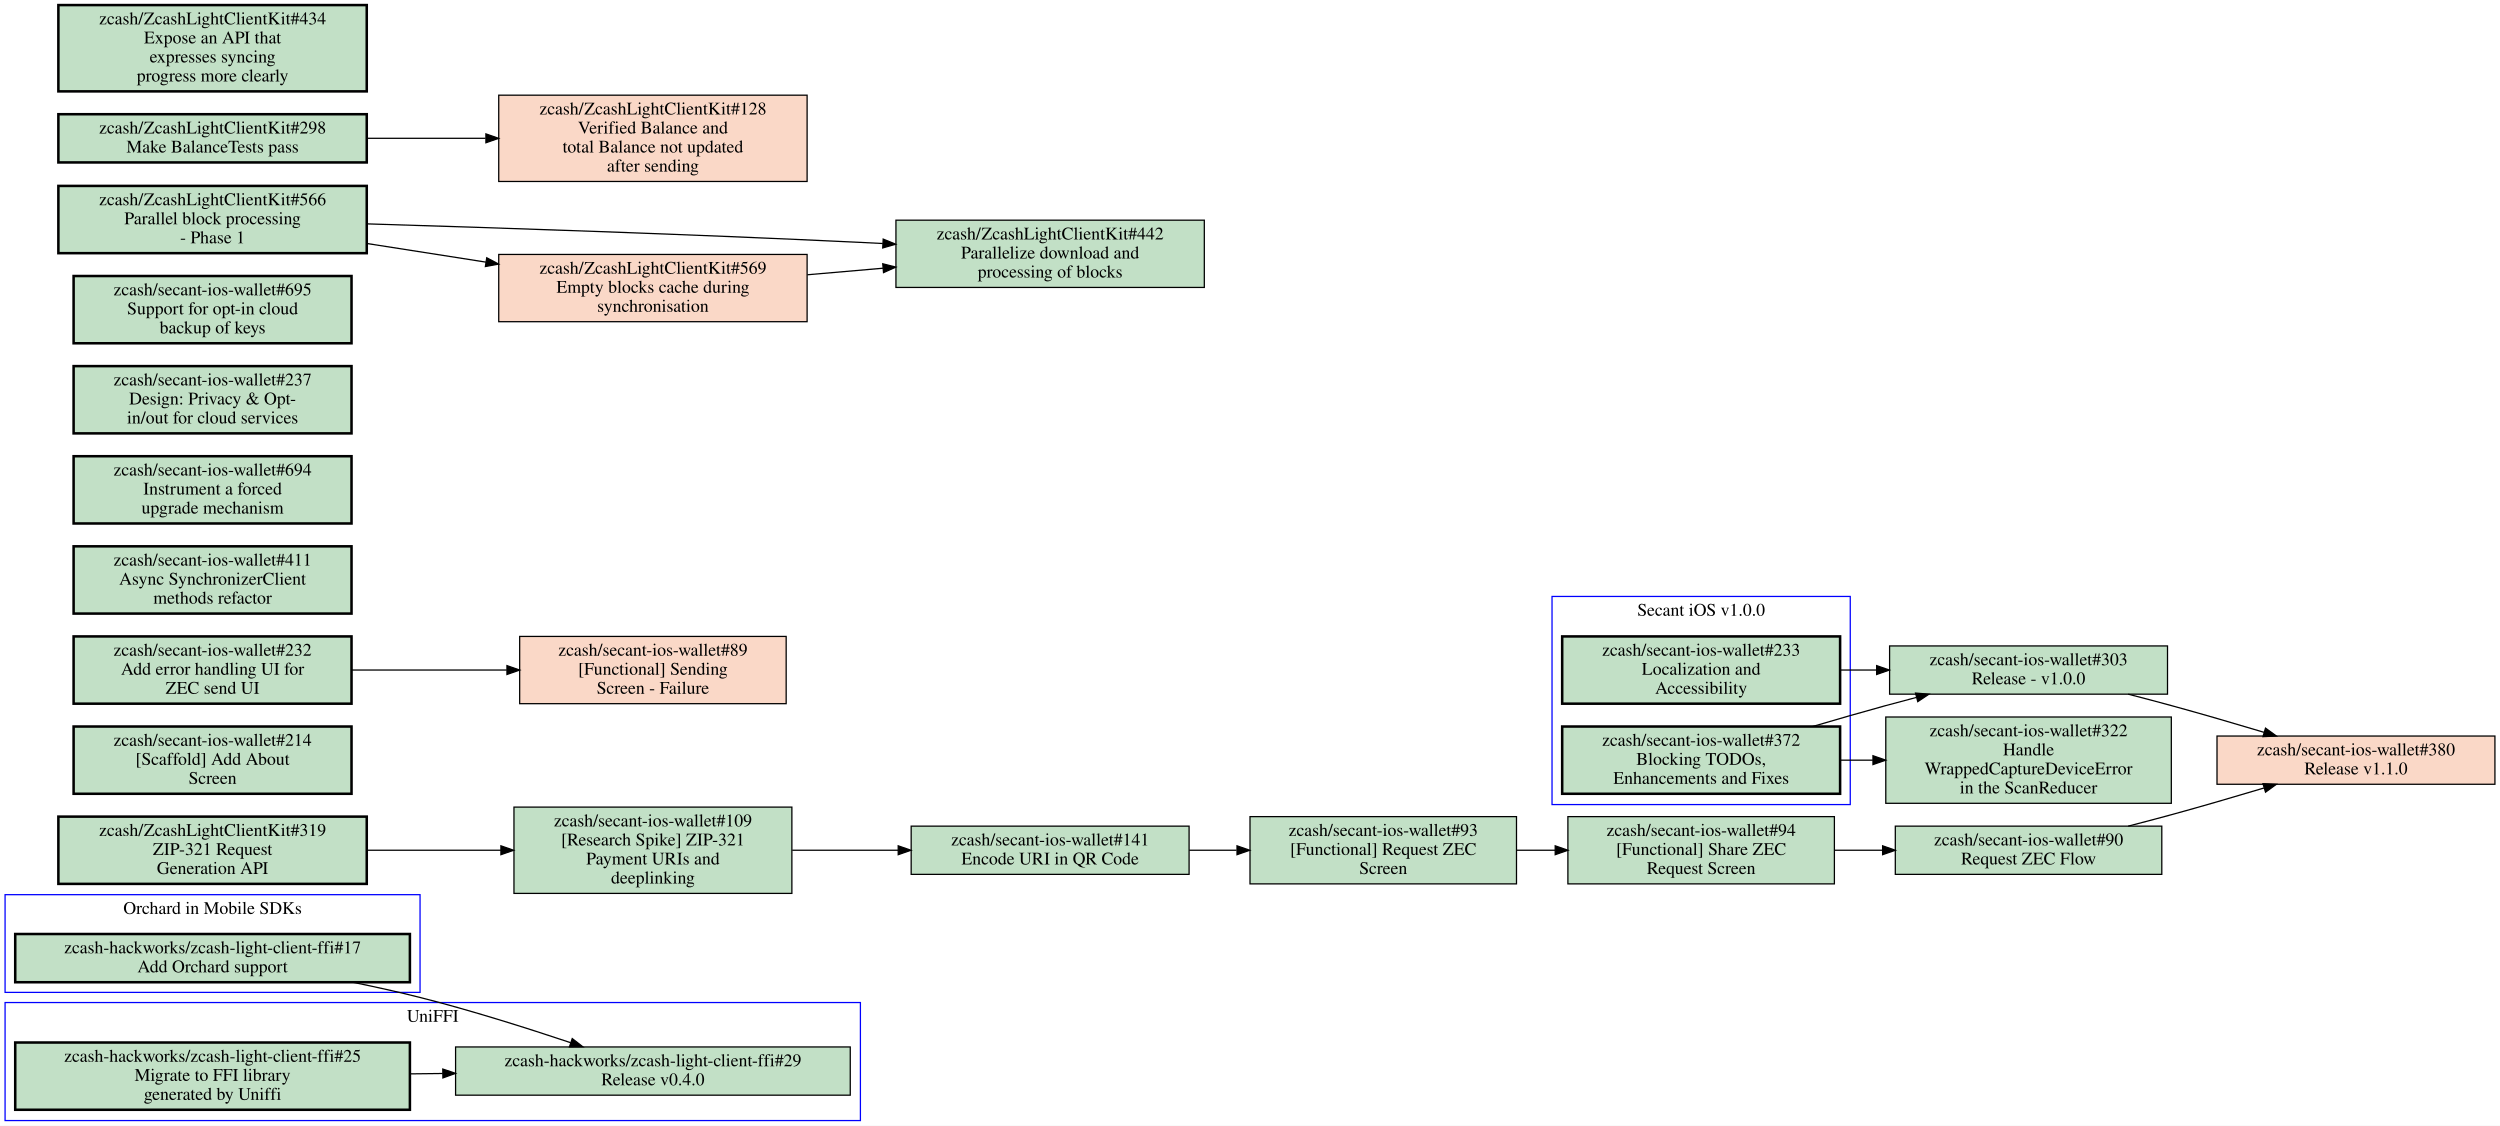
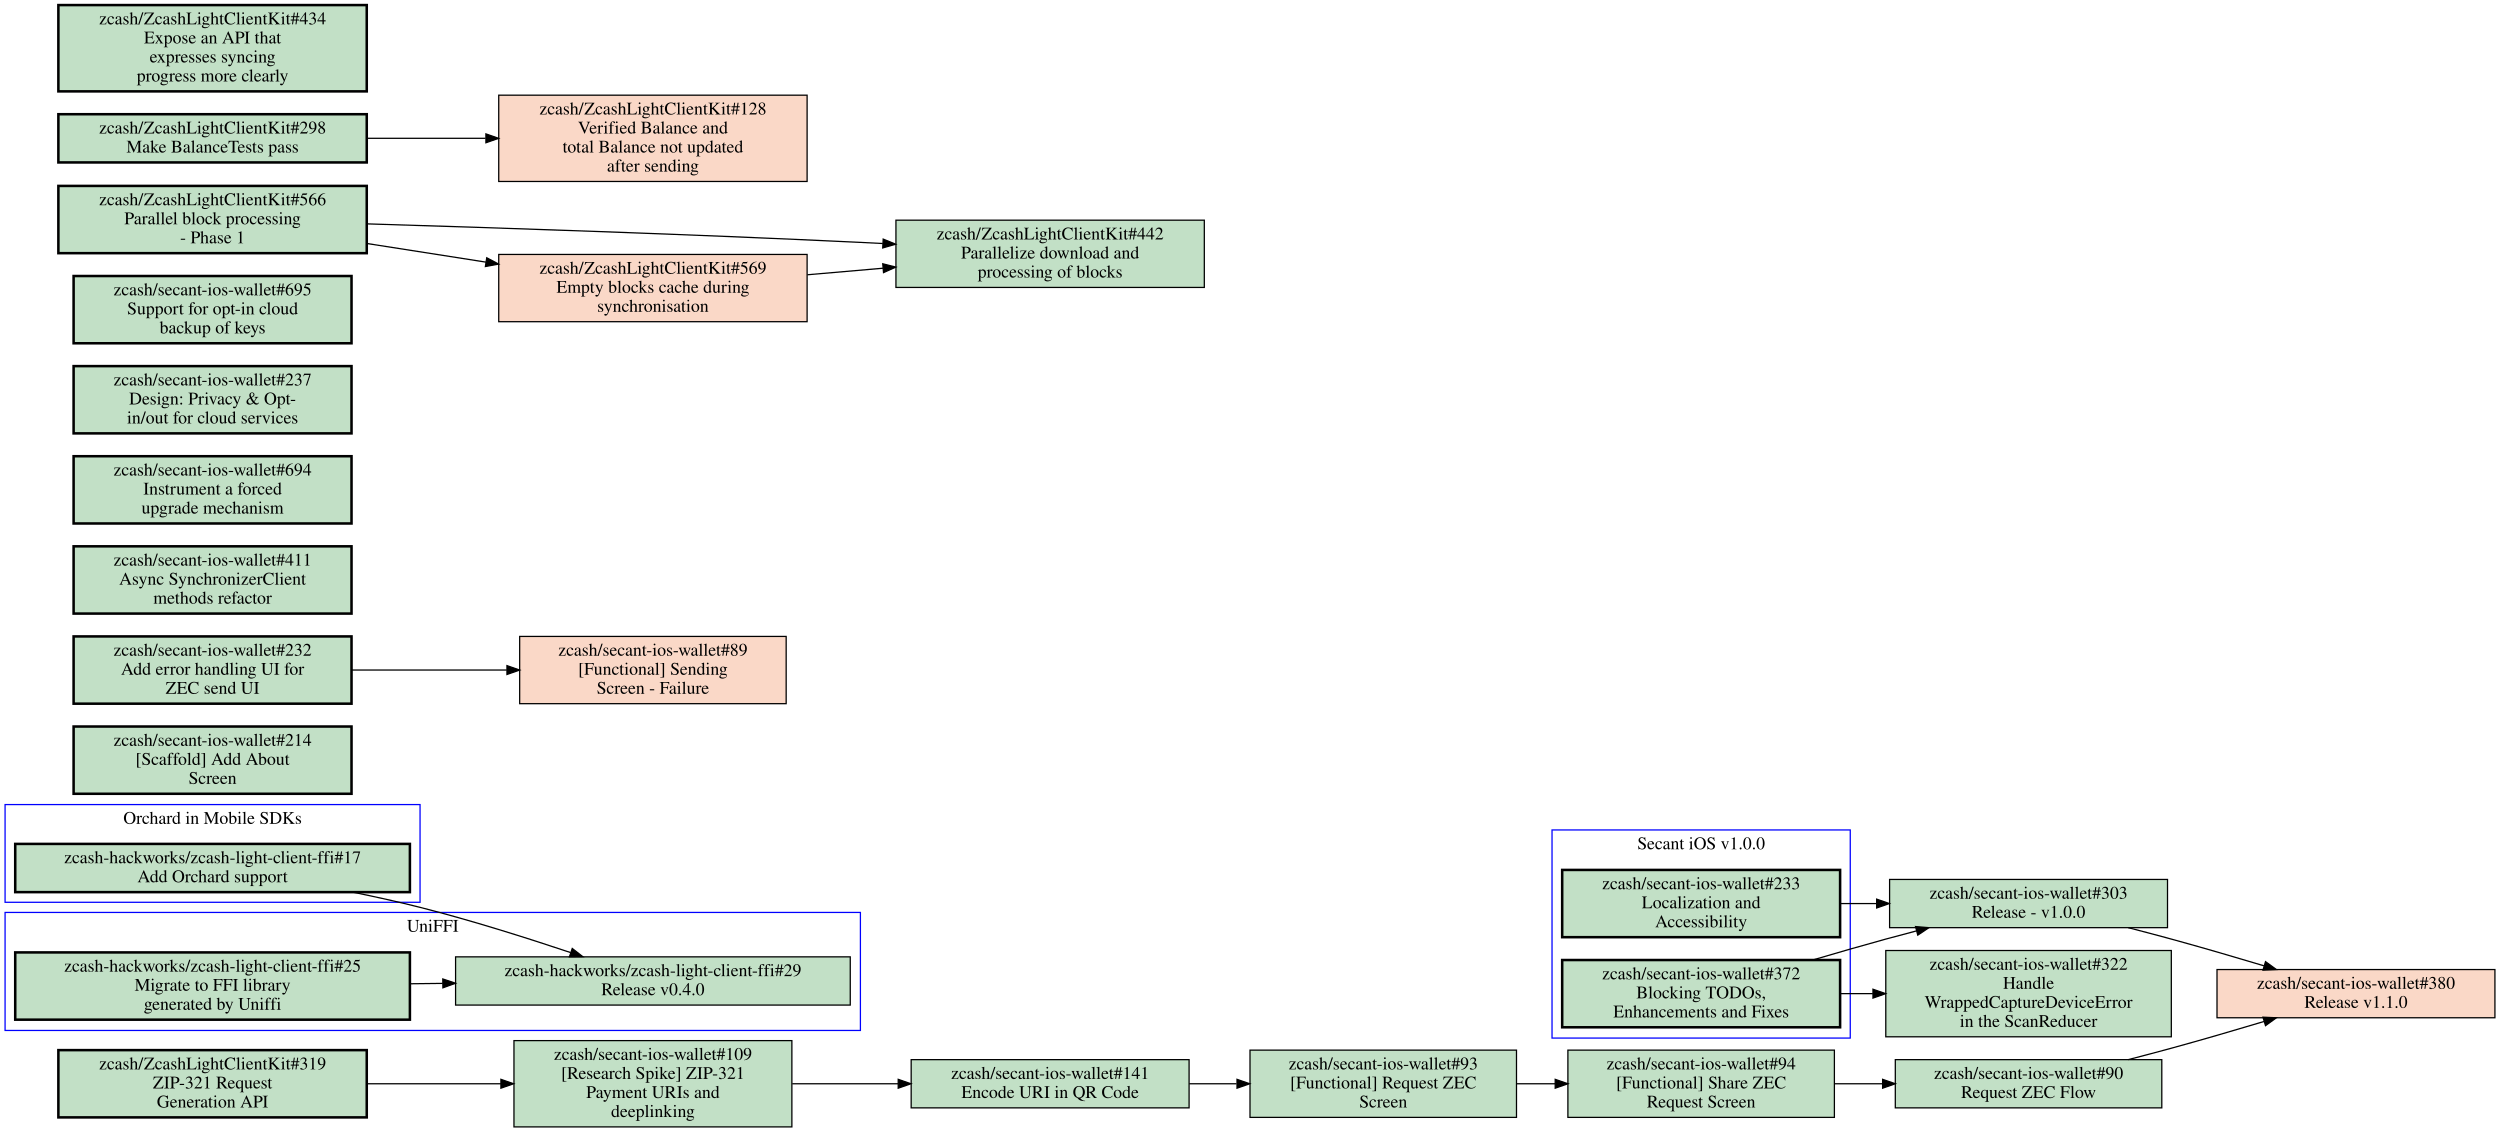
- <svg xmlns="http://www.w3.org/2000/svg" xmlns:xlink="http://www.w3.org/1999/xlink" width="1970pt" height="887pt" viewBox="0.00 0.00 1970.00 887.00">
-   <g id="graph0" class="graph" transform="scale(1 1) rotate(0) translate(4 883)">
-     <polygon fill="white" stroke="transparent" points="-4,4 -4,-883 1966,-883 1966,4 -4,4" />
+ <svg xmlns="http://www.w3.org/2000/svg" xmlns:xlink="http://www.w3.org/1999/xlink" width="1970pt" height="892pt" viewBox="0.00 0.00 1970.00 892.00">
+   <g id="graph0" class="graph" transform="scale(1 1) rotate(0) translate(4 888)">
+     <polygon fill="white" stroke="transparent" points="-4,4 -4,-888 1966,-888 1966,4 -4,4" />
    <g id="clust1" class="cluster">
-       <polygon fill="none" stroke="blue" points="0,-101 0,-178 327,-178 327,-101 0,-101" />
-       <text text-anchor="middle" x="163.5" y="-162.8" font-family="Times,serif" font-size="14.00">Orchard in Mobile SDKs</text>
+       <polygon fill="none" stroke="blue" points="0,-76 0,-169 674,-169 674,-76 0,-76" />
+       <text text-anchor="middle" x="337" y="-153.8" font-family="Times,serif" font-size="14.00">UniFFI</text>
    </g>
    <g id="clust2" class="cluster">
-       <polygon fill="none" stroke="blue" points="0,0 0,-93 674,-93 674,0 0,0" />
-       <text text-anchor="middle" x="337" y="-77.8" font-family="Times,serif" font-size="14.00">UniFFI</text>
+       <polygon fill="none" stroke="blue" points="0,-177 0,-254 327,-254 327,-177 0,-177" />
+       <text text-anchor="middle" x="163.5" y="-238.8" font-family="Times,serif" font-size="14.00">Orchard in Mobile SDKs</text>
    </g>
    <g id="clust3" class="cluster">
-       <polygon fill="none" stroke="blue" points="1219,-249 1219,-413 1454,-413 1454,-249 1219,-249" />
-       <text text-anchor="middle" x="1336.5" y="-397.8" font-family="Times,serif" font-size="14.00">Secant iOS v1.0.0</text>
+       <polygon fill="none" stroke="blue" points="1219,-70 1219,-234 1454,-234 1454,-70 1219,-70" />
+       <text text-anchor="middle" x="1336.5" y="-218.8" font-family="Times,serif" font-size="14.00">Secant iOS v1.0.0</text>
    </g>
    <g id="node1" class="node open">
      <g id="a_node1">
-         <a xlink:href="https://github.com/zcash-hackworks/zcash-light-client-ffi/issues/17" xlink:title="zcash-hackworks/zcash-light-client-ffi#17&#10;Add Orchard support" target="_blank">
-           <polygon fill="#c2e0c6" stroke="black" stroke-width="2" points="319,-147 8,-147 8,-109 319,-109 319,-147" />
-           <text text-anchor="middle" x="163.5" y="-131.8" font-family="Times,serif" font-size="14.00">zcash-hackworks/zcash-light-client-ffi#17</text>
-           <text text-anchor="middle" x="163.5" y="-116.8" font-family="Times,serif" font-size="14.00">Add Orchard support</text>
+         <a xlink:href="https://github.com/zcash-hackworks/zcash-light-client-ffi/issues/29" xlink:title="zcash-hackworks/zcash-light-client-ffi#29&#10;Release v0.4.0" target="_blank">
+           <polygon fill="#c2e0c6" stroke="black" points="666,-134 355,-134 355,-96 666,-96 666,-134" />
+           <text text-anchor="middle" x="510.5" y="-118.8" font-family="Times,serif" font-size="14.00">zcash-hackworks/zcash-light-client-ffi#29</text>
+           <text text-anchor="middle" x="510.5" y="-103.8" font-family="Times,serif" font-size="14.00">Release v0.4.0</text>
        </a>
      </g>
    </g>
    <g id="node2" class="node open">
      <g id="a_node2">
-         <a xlink:href="https://github.com/zcash-hackworks/zcash-light-client-ffi/issues/29" xlink:title="zcash-hackworks/zcash-light-client-ffi#29&#10;Release v0.4.0" target="_blank">
-           <polygon fill="#c2e0c6" stroke="black" points="666,-58 355,-58 355,-20 666,-20 666,-58" />
-           <text text-anchor="middle" x="510.5" y="-42.8" font-family="Times,serif" font-size="14.00">zcash-hackworks/zcash-light-client-ffi#29</text>
-           <text text-anchor="middle" x="510.5" y="-27.8" font-family="Times,serif" font-size="14.00">Release v0.4.0</text>
-         </a>
-       </g>
-     </g>
-     <g id="edge2" class="edge">
-       <path fill="none" stroke="black" d="M274.16,-108.93C291.9,-105.31 310.02,-101.3 327,-97 366.92,-86.89 410.93,-72.98 445.73,-61.33" />
-       <polygon fill="black" stroke="black" points="446.93,-64.61 455.29,-58.1 444.7,-57.98 446.93,-64.61" />
+         <a xlink:href="https://github.com/zcash-hackworks/zcash-light-client-ffi/issues/25" xlink:title="zcash-hackworks/zcash-light-client-ffi#25&#10;Migrate to FFI library&#10;generated by Uniffi" target="_blank">
+           <polygon fill="#c2e0c6" stroke="black" stroke-width="2" points="319,-137.5 8,-137.5 8,-84.5 319,-84.5 319,-137.5" />
+           <text text-anchor="middle" x="163.5" y="-122.3" font-family="Times,serif" font-size="14.00">zcash-hackworks/zcash-light-client-ffi#25</text>
+           <text text-anchor="middle" x="163.5" y="-107.3" font-family="Times,serif" font-size="14.00">Migrate to FFI library</text>
+           <text text-anchor="middle" x="163.5" y="-92.3" font-family="Times,serif" font-size="14.00">generated by Uniffi</text>
+         </a>
+       </g>
+     </g>
+     <g id="edge1" class="edge">
+       <path fill="none" stroke="black" d="M319.09,-112.79C327.66,-112.89 336.28,-112.99 344.89,-113.09" />
+       <polygon fill="black" stroke="black" points="344.93,-116.59 354.97,-113.21 345.01,-109.59 344.93,-116.59" />
    </g>
    <g id="node3" class="node open">
      <g id="a_node3">
-         <a xlink:href="https://github.com/zcash-hackworks/zcash-light-client-ffi/issues/25" xlink:title="zcash-hackworks/zcash-light-client-ffi#25&#10;Migrate to FFI library&#10;generated by Uniffi" target="_blank">
-           <polygon fill="#c2e0c6" stroke="black" stroke-width="2" points="319,-61.5 8,-61.5 8,-8.5 319,-8.5 319,-61.5" />
-           <text text-anchor="middle" x="163.5" y="-46.3" font-family="Times,serif" font-size="14.00">zcash-hackworks/zcash-light-client-ffi#25</text>
-           <text text-anchor="middle" x="163.5" y="-31.3" font-family="Times,serif" font-size="14.00">Migrate to FFI library</text>
-           <text text-anchor="middle" x="163.5" y="-16.3" font-family="Times,serif" font-size="14.00">generated by Uniffi</text>
-         </a>
-       </g>
-     </g>
-     <g id="edge1" class="edge">
-       <path fill="none" stroke="black" d="M319.09,-36.79C327.66,-36.89 336.28,-36.99 344.89,-37.09" />
-       <polygon fill="black" stroke="black" points="344.93,-40.59 354.97,-37.21 345.01,-33.59 344.93,-40.59" />
+         <a xlink:href="https://github.com/zcash-hackworks/zcash-light-client-ffi/issues/17" xlink:title="zcash-hackworks/zcash-light-client-ffi#17&#10;Add Orchard support" target="_blank">
+           <polygon fill="#c2e0c6" stroke="black" stroke-width="2" points="319,-223 8,-223 8,-185 319,-185 319,-223" />
+           <text text-anchor="middle" x="163.5" y="-207.8" font-family="Times,serif" font-size="14.00">zcash-hackworks/zcash-light-client-ffi#17</text>
+           <text text-anchor="middle" x="163.5" y="-192.8" font-family="Times,serif" font-size="14.00">Add Orchard support</text>
+         </a>
+       </g>
+     </g>
+     <g id="edge5" class="edge">
+       <path fill="none" stroke="black" d="M274.16,-184.93C291.9,-181.31 310.02,-177.3 327,-173 366.92,-162.89 410.93,-148.98 445.73,-137.33" />
+       <polygon fill="black" stroke="black" points="446.94,-140.62 455.29,-134.1 444.7,-133.99 446.94,-140.62" />
    </g>
    <g id="node4" class="node open">
      <g id="a_node4">
        <a xlink:href="https://github.com/zcash/secant-ios-wallet/issues/372" xlink:title="zcash/secant-ios-wallet#372&#10;Blocking TODOs,&#10;Enhancements and Fixes" target="_blank">
-           <polygon fill="#c2e0c6" stroke="black" stroke-width="2" points="1446,-310.5 1227,-310.5 1227,-257.5 1446,-257.5 1446,-310.5" />
-           <text text-anchor="middle" x="1336.5" y="-295.3" font-family="Times,serif" font-size="14.00">zcash/secant-ios-wallet#372</text>
-           <text text-anchor="middle" x="1336.5" y="-280.3" font-family="Times,serif" font-size="14.00">Blocking TODOs,</text>
-           <text text-anchor="middle" x="1336.5" y="-265.3" font-family="Times,serif" font-size="14.00">Enhancements and Fixes</text>
+           <polygon fill="#c2e0c6" stroke="black" stroke-width="2" points="1446,-131.5 1227,-131.5 1227,-78.5 1446,-78.5 1446,-131.5" />
+           <text text-anchor="middle" x="1336.5" y="-116.3" font-family="Times,serif" font-size="14.00">zcash/secant-ios-wallet#372</text>
+           <text text-anchor="middle" x="1336.5" y="-101.3" font-family="Times,serif" font-size="14.00">Blocking TODOs,</text>
+           <text text-anchor="middle" x="1336.5" y="-86.3" font-family="Times,serif" font-size="14.00">Enhancements and Fixes</text>
        </a>
      </g>
    </g>
    <g id="node6" class="node open">
      <g id="a_node6">
        <a xlink:href="https://github.com/zcash/secant-ios-wallet/issues/303" xlink:title="zcash/secant-ios-wallet#303&#10;Release - v1.0.0" target="_blank">
-           <polygon fill="#c2e0c6" stroke="black" points="1704,-374 1485,-374 1485,-336 1704,-336 1704,-374" />
-           <text text-anchor="middle" x="1594.5" y="-358.8" font-family="Times,serif" font-size="14.00">zcash/secant-ios-wallet#303</text>
-           <text text-anchor="middle" x="1594.5" y="-343.8" font-family="Times,serif" font-size="14.00">Release - v1.0.0</text>
-         </a>
-       </g>
-     </g>
-     <g id="edge3" class="edge">
-       <path fill="none" stroke="black" d="M1424.4,-310.53C1443.4,-316.12 1463.3,-321.88 1482,-327 1489.8,-329.14 1497.9,-331.3 1506.1,-333.43" />
-       <polygon fill="black" stroke="black" points="1505.44,-336.87 1516,-336 1507.2,-330.1 1505.44,-336.87" />
+           <polygon fill="#c2e0c6" stroke="black" points="1704,-195 1485,-195 1485,-157 1704,-157 1704,-195" />
+           <text text-anchor="middle" x="1594.5" y="-179.8" font-family="Times,serif" font-size="14.00">zcash/secant-ios-wallet#303</text>
+           <text text-anchor="middle" x="1594.5" y="-164.8" font-family="Times,serif" font-size="14.00">Release - v1.0.0</text>
+         </a>
+       </g>
+     </g>
+     <g id="edge2" class="edge">
+       <path fill="none" stroke="black" d="M1424.4,-131.53C1443.4,-137.12 1463.3,-142.88 1482,-148 1489.8,-150.14 1497.9,-152.3 1506.1,-154.43" />
+       <polygon fill="black" stroke="black" points="1505.44,-157.87 1516,-157 1507.2,-151.1 1505.44,-157.87" />
    </g>
    <g id="node7" class="node open">
      <g id="a_node7">
        <a xlink:href="https://github.com/zcash/secant-ios-wallet/issues/322" xlink:title="zcash/secant-ios-wallet#322&#10;Handle&#10;WrappedCaptureDeviceError&#10;in the ScanReducer" target="_blank">
-           <polygon fill="#c2e0c6" stroke="black" points="1707,-318 1482,-318 1482,-250 1707,-250 1707,-318" />
-           <text text-anchor="middle" x="1594.5" y="-302.8" font-family="Times,serif" font-size="14.00">zcash/secant-ios-wallet#322</text>
-           <text text-anchor="middle" x="1594.5" y="-287.8" font-family="Times,serif" font-size="14.00">Handle</text>
-           <text text-anchor="middle" x="1594.5" y="-272.8" font-family="Times,serif" font-size="14.00">WrappedCaptureDeviceError</text>
-           <text text-anchor="middle" x="1594.5" y="-257.8" font-family="Times,serif" font-size="14.00">in the ScanReducer</text>
-         </a>
-       </g>
-     </g>
-     <g id="edge4" class="edge">
-       <path fill="none" stroke="black" d="M1446.1,-284C1454.6,-284 1463.2,-284 1471.8,-284" />
-       <polygon fill="black" stroke="black" points="1471.9,-287.5 1481.9,-284 1471.9,-280.5 1471.9,-287.5" />
+           <polygon fill="#c2e0c6" stroke="black" points="1707,-139 1482,-139 1482,-71 1707,-71 1707,-139" />
+           <text text-anchor="middle" x="1594.5" y="-123.8" font-family="Times,serif" font-size="14.00">zcash/secant-ios-wallet#322</text>
+           <text text-anchor="middle" x="1594.5" y="-108.8" font-family="Times,serif" font-size="14.00">Handle</text>
+           <text text-anchor="middle" x="1594.5" y="-93.8" font-family="Times,serif" font-size="14.00">WrappedCaptureDeviceError</text>
+           <text text-anchor="middle" x="1594.5" y="-78.8" font-family="Times,serif" font-size="14.00">in the ScanReducer</text>
+         </a>
+       </g>
+     </g>
+     <g id="edge3" class="edge">
+       <path fill="none" stroke="black" d="M1446.1,-105C1454.6,-105 1463.2,-105 1471.8,-105" />
+       <polygon fill="black" stroke="black" points="1471.9,-108.5 1481.9,-105 1471.9,-101.5 1471.9,-108.5" />
    </g>
    <g id="node5" class="node open">
      <g id="a_node5">
        <a xlink:href="https://github.com/zcash/secant-ios-wallet/issues/233" xlink:title="zcash/secant-ios-wallet#233&#10;Localization and&#10;Accessibility" target="_blank">
-           <polygon fill="#c2e0c6" stroke="black" stroke-width="2" points="1446,-381.5 1227,-381.5 1227,-328.5 1446,-328.5 1446,-381.5" />
-           <text text-anchor="middle" x="1336.5" y="-366.3" font-family="Times,serif" font-size="14.00">zcash/secant-ios-wallet#233</text>
-           <text text-anchor="middle" x="1336.5" y="-351.3" font-family="Times,serif" font-size="14.00">Localization and</text>
-           <text text-anchor="middle" x="1336.5" y="-336.3" font-family="Times,serif" font-size="14.00">Accessibility</text>
-         </a>
-       </g>
-     </g>
-     <g id="edge5" class="edge">
-       <path fill="none" stroke="black" d="M1446.1,-355C1455.5,-355 1465,-355 1474.5,-355" />
-       <polygon fill="black" stroke="black" points="1474.8,-358.5 1484.8,-355 1474.8,-351.5 1474.8,-358.5" />
+           <polygon fill="#c2e0c6" stroke="black" stroke-width="2" points="1446,-202.5 1227,-202.5 1227,-149.5 1446,-149.5 1446,-202.5" />
+           <text text-anchor="middle" x="1336.5" y="-187.3" font-family="Times,serif" font-size="14.00">zcash/secant-ios-wallet#233</text>
+           <text text-anchor="middle" x="1336.5" y="-172.3" font-family="Times,serif" font-size="14.00">Localization and</text>
+           <text text-anchor="middle" x="1336.5" y="-157.3" font-family="Times,serif" font-size="14.00">Accessibility</text>
+         </a>
+       </g>
+     </g>
+     <g id="edge4" class="edge">
+       <path fill="none" stroke="black" d="M1446.1,-176C1455.5,-176 1465,-176 1474.5,-176" />
+       <polygon fill="black" stroke="black" points="1474.8,-179.5 1484.8,-176 1474.8,-172.5 1474.8,-179.5" />
    </g>
    <g id="node8" class="node closed">
      <g id="a_node8">
        <a xlink:href="https://github.com/zcash/secant-ios-wallet/issues/380" xlink:title="zcash/secant-ios-wallet#380&#10;Release v1.1.0" target="_blank">
-           <polygon fill="#fad8c7" stroke="black" points="1962,-303 1743,-303 1743,-265 1962,-265 1962,-303" />
-           <text text-anchor="middle" x="1852.5" y="-287.8" font-family="Times,serif" font-size="14.00">zcash/secant-ios-wallet#380</text>
-           <text text-anchor="middle" x="1852.5" y="-272.8" font-family="Times,serif" font-size="14.00">Release v1.1.0</text>
+           <polygon fill="#fad8c7" stroke="black" points="1962,-124 1743,-124 1743,-86 1962,-86 1962,-124" />
+           <text text-anchor="middle" x="1852.5" y="-108.8" font-family="Times,serif" font-size="14.00">zcash/secant-ios-wallet#380</text>
+           <text text-anchor="middle" x="1852.5" y="-93.8" font-family="Times,serif" font-size="14.00">Release v1.1.0</text>
        </a>
      </g>
    </g>
    <g id="edge6" class="edge">
-       <path fill="none" stroke="black" d="M1673,-336C1684.4,-333.07 1696,-330.01 1707,-327 1730.9,-320.46 1756.8,-312.89 1780,-305.94" />
-       <polygon fill="black" stroke="black" points="1781.23,-309.23 1789.8,-303 1779.22,-302.52 1781.23,-309.23" />
+       <path fill="none" stroke="black" d="M1673,-157C1684.4,-154.07 1696,-151.01 1707,-148 1730.9,-141.46 1756.8,-133.89 1780,-126.94" />
+       <polygon fill="black" stroke="black" points="1781.23,-130.23 1789.8,-124 1779.22,-123.52 1781.23,-130.23" />
    </g>
    <g id="node9" class="node open">
      <g id="a_node9">
        <a xlink:href="https://github.com/zcash/secant-ios-wallet/issues/214" xlink:title="zcash/secant-ios-wallet#214&#10;[Scaffold] Add About&#10;Screen" target="_blank">
-           <polygon fill="#c2e0c6" stroke="black" stroke-width="2" points="273,-310.5 54,-310.5 54,-257.5 273,-257.5 273,-310.5" />
-           <text text-anchor="middle" x="163.5" y="-295.3" font-family="Times,serif" font-size="14.00">zcash/secant-ios-wallet#214</text>
-           <text text-anchor="middle" x="163.5" y="-280.3" font-family="Times,serif" font-size="14.00">[Scaffold] Add About</text>
-           <text text-anchor="middle" x="163.5" y="-265.3" font-family="Times,serif" font-size="14.00">Screen</text>
+           <polygon fill="#c2e0c6" stroke="black" stroke-width="2" points="273,-315.5 54,-315.5 54,-262.5 273,-262.5 273,-315.5" />
+           <text text-anchor="middle" x="163.5" y="-300.3" font-family="Times,serif" font-size="14.00">zcash/secant-ios-wallet#214</text>
+           <text text-anchor="middle" x="163.5" y="-285.3" font-family="Times,serif" font-size="14.00">[Scaffold] Add About</text>
+           <text text-anchor="middle" x="163.5" y="-270.3" font-family="Times,serif" font-size="14.00">Screen</text>
        </a>
      </g>
    </g>
    <g id="node10" class="node open">
      <g id="a_node10">
        <a xlink:href="https://github.com/zcash/secant-ios-wallet/issues/93" xlink:title="zcash/secant-ios-wallet#93&#10;[Functional] Request ZEC&#10;Screen" target="_blank">
-           <polygon fill="#c2e0c6" stroke="black" points="1191,-239.5 981,-239.5 981,-186.5 1191,-186.5 1191,-239.5" />
-           <text text-anchor="middle" x="1086" y="-224.3" font-family="Times,serif" font-size="14.00">zcash/secant-ios-wallet#93</text>
-           <text text-anchor="middle" x="1086" y="-209.3" font-family="Times,serif" font-size="14.00">[Functional] Request ZEC</text>
-           <text text-anchor="middle" x="1086" y="-194.3" font-family="Times,serif" font-size="14.00">Screen</text>
+           <polygon fill="#c2e0c6" stroke="black" points="1191,-60.5 981,-60.5 981,-7.5 1191,-7.5 1191,-60.5" />
+           <text text-anchor="middle" x="1086" y="-45.3" font-family="Times,serif" font-size="14.00">zcash/secant-ios-wallet#93</text>
+           <text text-anchor="middle" x="1086" y="-30.3" font-family="Times,serif" font-size="14.00">[Functional] Request ZEC</text>
+           <text text-anchor="middle" x="1086" y="-15.3" font-family="Times,serif" font-size="14.00">Screen</text>
        </a>
      </g>
    </g>
    <g id="node11" class="node open">
      <g id="a_node11">
        <a xlink:href="https://github.com/zcash/secant-ios-wallet/issues/94" xlink:title="zcash/secant-ios-wallet#94&#10;[Functional] Share ZEC&#10;Request Screen" target="_blank">
-           <polygon fill="#c2e0c6" stroke="black" points="1441.5,-239.5 1231.5,-239.5 1231.5,-186.5 1441.5,-186.5 1441.5,-239.5" />
-           <text text-anchor="middle" x="1336.5" y="-224.3" font-family="Times,serif" font-size="14.00">zcash/secant-ios-wallet#94</text>
-           <text text-anchor="middle" x="1336.5" y="-209.3" font-family="Times,serif" font-size="14.00">[Functional] Share ZEC</text>
-           <text text-anchor="middle" x="1336.5" y="-194.3" font-family="Times,serif" font-size="14.00">Request Screen</text>
+           <polygon fill="#c2e0c6" stroke="black" points="1441.5,-60.5 1231.5,-60.5 1231.5,-7.5 1441.5,-7.5 1441.5,-60.5" />
+           <text text-anchor="middle" x="1336.5" y="-45.3" font-family="Times,serif" font-size="14.00">zcash/secant-ios-wallet#94</text>
+           <text text-anchor="middle" x="1336.5" y="-30.3" font-family="Times,serif" font-size="14.00">[Functional] Share ZEC</text>
+           <text text-anchor="middle" x="1336.5" y="-15.3" font-family="Times,serif" font-size="14.00">Request Screen</text>
        </a>
      </g>
    </g>
    <g id="edge7" class="edge">
-       <path fill="none" stroke="black" d="M1191.3,-213C1201.3,-213 1211.4,-213 1221.5,-213" />
-       <polygon fill="black" stroke="black" points="1221.5,-216.5 1231.5,-213 1221.5,-209.5 1221.5,-216.5" />
+       <path fill="none" stroke="black" d="M1191.3,-34C1201.3,-34 1211.4,-34 1221.5,-34" />
+       <polygon fill="black" stroke="black" points="1221.5,-37.5 1231.5,-34 1221.5,-30.5 1221.5,-37.5" />
    </g>
    <g id="node12" class="node open">
      <g id="a_node12">
        <a xlink:href="https://github.com/zcash/secant-ios-wallet/issues/90" xlink:title="zcash/secant-ios-wallet#90&#10;Request ZEC Flow" target="_blank">
-           <polygon fill="#c2e0c6" stroke="black" points="1699.5,-232 1489.5,-232 1489.5,-194 1699.5,-194 1699.5,-232" />
-           <text text-anchor="middle" x="1594.5" y="-216.8" font-family="Times,serif" font-size="14.00">zcash/secant-ios-wallet#90</text>
-           <text text-anchor="middle" x="1594.5" y="-201.8" font-family="Times,serif" font-size="14.00">Request ZEC Flow</text>
+           <polygon fill="#c2e0c6" stroke="black" points="1699.5,-53 1489.5,-53 1489.5,-15 1699.5,-15 1699.5,-53" />
+           <text text-anchor="middle" x="1594.5" y="-37.8" font-family="Times,serif" font-size="14.00">zcash/secant-ios-wallet#90</text>
+           <text text-anchor="middle" x="1594.5" y="-22.8" font-family="Times,serif" font-size="14.00">Request ZEC Flow</text>
        </a>
      </g>
    </g>
    <g id="edge8" class="edge">
-       <path fill="none" stroke="black" d="M1441.6,-213C1454.1,-213 1466.8,-213 1479.4,-213" />
-       <polygon fill="black" stroke="black" points="1479.5,-216.5 1489.5,-213 1479.5,-209.5 1479.5,-216.5" />
+       <path fill="none" stroke="black" d="M1441.6,-34C1454.1,-34 1466.8,-34 1479.4,-34" />
+       <polygon fill="black" stroke="black" points="1479.5,-37.5 1489.5,-34 1479.5,-30.5 1479.5,-37.5" />
    </g>
    <g id="edge9" class="edge">
-       <path fill="none" stroke="black" d="M1673,-232C1684.4,-234.93 1696,-237.99 1707,-241 1730.9,-247.54 1756.8,-255.11 1780,-262.06" />
-       <polygon fill="black" stroke="black" points="1779.22,-265.48 1789.8,-265 1781.23,-258.77 1779.22,-265.48" />
+       <path fill="none" stroke="black" d="M1673,-53C1684.4,-55.94 1696,-58.99 1707,-62 1730.9,-68.54 1756.8,-76.11 1780,-83.06" />
+       <polygon fill="black" stroke="black" points="1779.22,-86.48 1789.8,-86 1781.22,-79.78 1779.22,-86.48" />
    </g>
    <g id="node13" class="node closed">
      <g id="a_node13">
        <a xlink:href="https://github.com/zcash/secant-ios-wallet/issues/89" xlink:title="zcash/secant-ios-wallet#89&#10;[Functional] Sending&#10;Screen - Failure" target="_blank">
-           <polygon fill="#fad8c7" stroke="black" points="615.5,-381.5 405.5,-381.5 405.5,-328.5 615.5,-328.5 615.5,-381.5" />
-           <text text-anchor="middle" x="510.5" y="-366.3" font-family="Times,serif" font-size="14.00">zcash/secant-ios-wallet#89</text>
-           <text text-anchor="middle" x="510.5" y="-351.3" font-family="Times,serif" font-size="14.00">[Functional] Sending</text>
-           <text text-anchor="middle" x="510.5" y="-336.3" font-family="Times,serif" font-size="14.00">Screen - Failure</text>
+           <polygon fill="#fad8c7" stroke="black" points="615.5,-386.5 405.5,-386.5 405.5,-333.5 615.5,-333.5 615.5,-386.5" />
+           <text text-anchor="middle" x="510.5" y="-371.3" font-family="Times,serif" font-size="14.00">zcash/secant-ios-wallet#89</text>
+           <text text-anchor="middle" x="510.5" y="-356.3" font-family="Times,serif" font-size="14.00">[Functional] Sending</text>
+           <text text-anchor="middle" x="510.5" y="-341.3" font-family="Times,serif" font-size="14.00">Screen - Failure</text>
        </a>
      </g>
    </g>
    <g id="node14" class="node open">
      <g id="a_node14">
        <a xlink:href="https://github.com/zcash/secant-ios-wallet/issues/411" xlink:title="zcash/secant-ios-wallet#411&#10;Async SynchronizerClient&#10;methods refactor" target="_blank">
-           <polygon fill="#c2e0c6" stroke="black" stroke-width="2" points="273,-452.5 54,-452.5 54,-399.5 273,-399.5 273,-452.5" />
-           <text text-anchor="middle" x="163.5" y="-437.3" font-family="Times,serif" font-size="14.00">zcash/secant-ios-wallet#411</text>
-           <text text-anchor="middle" x="163.5" y="-422.3" font-family="Times,serif" font-size="14.00">Async SynchronizerClient</text>
-           <text text-anchor="middle" x="163.5" y="-407.3" font-family="Times,serif" font-size="14.00">methods refactor</text>
+           <polygon fill="#c2e0c6" stroke="black" stroke-width="2" points="273,-457.5 54,-457.5 54,-404.5 273,-404.5 273,-457.5" />
+           <text text-anchor="middle" x="163.5" y="-442.3" font-family="Times,serif" font-size="14.00">zcash/secant-ios-wallet#411</text>
+           <text text-anchor="middle" x="163.5" y="-427.3" font-family="Times,serif" font-size="14.00">Async SynchronizerClient</text>
+           <text text-anchor="middle" x="163.5" y="-412.3" font-family="Times,serif" font-size="14.00">methods refactor</text>
        </a>
      </g>
    </g>
    <g id="node15" class="node open">
      <g id="a_node15">
        <a xlink:href="https://github.com/zcash/secant-ios-wallet/issues/109" xlink:title="zcash/secant-ios-wallet#109&#10;[Research Spike] ZIP-321&#10;Payment URIs and&#10;deeplinking" target="_blank">
-           <polygon fill="#c2e0c6" stroke="black" points="620,-247 401,-247 401,-179 620,-179 620,-247" />
-           <text text-anchor="middle" x="510.5" y="-231.8" font-family="Times,serif" font-size="14.00">zcash/secant-ios-wallet#109</text>
-           <text text-anchor="middle" x="510.5" y="-216.8" font-family="Times,serif" font-size="14.00">[Research Spike] ZIP-321</text>
-           <text text-anchor="middle" x="510.5" y="-201.8" font-family="Times,serif" font-size="14.00">Payment URIs and</text>
-           <text text-anchor="middle" x="510.5" y="-186.8" font-family="Times,serif" font-size="14.00">deeplinking</text>
+           <polygon fill="#c2e0c6" stroke="black" points="620,-68 401,-68 401,0 620,0 620,-68" />
+           <text text-anchor="middle" x="510.5" y="-52.8" font-family="Times,serif" font-size="14.00">zcash/secant-ios-wallet#109</text>
+           <text text-anchor="middle" x="510.5" y="-37.8" font-family="Times,serif" font-size="14.00">[Research Spike] ZIP-321</text>
+           <text text-anchor="middle" x="510.5" y="-22.8" font-family="Times,serif" font-size="14.00">Payment URIs and</text>
+           <text text-anchor="middle" x="510.5" y="-7.8" font-family="Times,serif" font-size="14.00">deeplinking</text>
        </a>
      </g>
    </g>
    <g id="node16" class="node open">
      <g id="a_node16">
        <a xlink:href="https://github.com/zcash/secant-ios-wallet/issues/141" xlink:title="zcash/secant-ios-wallet#141&#10;Encode URI in QR Code" target="_blank">
-           <polygon fill="#c2e0c6" stroke="black" points="933,-232 714,-232 714,-194 933,-194 933,-232" />
-           <text text-anchor="middle" x="823.5" y="-216.8" font-family="Times,serif" font-size="14.00">zcash/secant-ios-wallet#141</text>
-           <text text-anchor="middle" x="823.5" y="-201.8" font-family="Times,serif" font-size="14.00">Encode URI in QR Code</text>
+           <polygon fill="#c2e0c6" stroke="black" points="933,-53 714,-53 714,-15 933,-15 933,-53" />
+           <text text-anchor="middle" x="823.5" y="-37.8" font-family="Times,serif" font-size="14.00">zcash/secant-ios-wallet#141</text>
+           <text text-anchor="middle" x="823.5" y="-22.8" font-family="Times,serif" font-size="14.00">Encode URI in QR Code</text>
        </a>
      </g>
    </g>
    <g id="edge10" class="edge">
-       <path fill="none" stroke="black" d="M620.27,-213C647.26,-213 676.32,-213 703.76,-213" />
-       <polygon fill="black" stroke="black" points="703.79,-216.5 713.79,-213 703.79,-209.5 703.79,-216.5" />
+       <path fill="none" stroke="black" d="M620.27,-34C647.26,-34 676.32,-34 703.76,-34" />
+       <polygon fill="black" stroke="black" points="703.79,-37.5 713.79,-34 703.79,-30.5 703.79,-37.5" />
    </g>
    <g id="edge11" class="edge">
-       <path fill="none" stroke="black" d="M933.09,-213C945.41,-213 958,-213 970.4,-213" />
-       <polygon fill="black" stroke="black" points="970.76,-216.5 980.76,-213 970.76,-209.5 970.76,-216.5" />
+       <path fill="none" stroke="black" d="M933.09,-34C945.41,-34 958,-34 970.4,-34" />
+       <polygon fill="black" stroke="black" points="970.76,-37.5 980.76,-34 970.76,-30.5 970.76,-37.5" />
    </g>
    <g id="node17" class="node open">
      <g id="a_node17">
        <a xlink:href="https://github.com/zcash/secant-ios-wallet/issues/232" xlink:title="zcash/secant-ios-wallet#232&#10;Add error handling UI for&#10;ZEC send UI" target="_blank">
-           <polygon fill="#c2e0c6" stroke="black" stroke-width="2" points="273,-381.5 54,-381.5 54,-328.5 273,-328.5 273,-381.5" />
-           <text text-anchor="middle" x="163.5" y="-366.3" font-family="Times,serif" font-size="14.00">zcash/secant-ios-wallet#232</text>
-           <text text-anchor="middle" x="163.5" y="-351.3" font-family="Times,serif" font-size="14.00">Add error handling UI for</text>
-           <text text-anchor="middle" x="163.5" y="-336.3" font-family="Times,serif" font-size="14.00">ZEC send UI</text>
+           <polygon fill="#c2e0c6" stroke="black" stroke-width="2" points="273,-386.5 54,-386.5 54,-333.5 273,-333.5 273,-386.5" />
+           <text text-anchor="middle" x="163.5" y="-371.3" font-family="Times,serif" font-size="14.00">zcash/secant-ios-wallet#232</text>
+           <text text-anchor="middle" x="163.5" y="-356.3" font-family="Times,serif" font-size="14.00">Add error handling UI for</text>
+           <text text-anchor="middle" x="163.5" y="-341.3" font-family="Times,serif" font-size="14.00">ZEC send UI</text>
        </a>
      </g>
    </g>
    <g id="edge12" class="edge">
-       <path fill="none" stroke="black" d="M273.19,-355C312.07,-355 355.99,-355 395.32,-355" />
-       <polygon fill="black" stroke="black" points="395.48,-358.5 405.48,-355 395.48,-351.5 395.48,-358.5" />
+       <path fill="none" stroke="black" d="M273.19,-360C312.07,-360 355.99,-360 395.32,-360" />
+       <polygon fill="black" stroke="black" points="395.48,-363.5 405.48,-360 395.48,-356.5 395.48,-363.5" />
    </g>
    <g id="node18" class="node open">
      <g id="a_node18">
        <a xlink:href="https://github.com/zcash/ZcashLightClientKit/issues/319" xlink:title="zcash/ZcashLightClientKit#319&#10;ZIP-321 Request&#10;Generation API" target="_blank">
-           <polygon fill="#c2e0c6" stroke="black" stroke-width="2" points="285,-239.5 42,-239.5 42,-186.5 285,-186.5 285,-239.5" />
-           <text text-anchor="middle" x="163.5" y="-224.3" font-family="Times,serif" font-size="14.00">zcash/ZcashLightClientKit#319</text>
-           <text text-anchor="middle" x="163.5" y="-209.3" font-family="Times,serif" font-size="14.00">ZIP-321 Request</text>
-           <text text-anchor="middle" x="163.5" y="-194.3" font-family="Times,serif" font-size="14.00">Generation API</text>
+           <polygon fill="#c2e0c6" stroke="black" stroke-width="2" points="285,-60.5 42,-60.5 42,-7.5 285,-7.5 285,-60.5" />
+           <text text-anchor="middle" x="163.5" y="-45.3" font-family="Times,serif" font-size="14.00">zcash/ZcashLightClientKit#319</text>
+           <text text-anchor="middle" x="163.5" y="-30.3" font-family="Times,serif" font-size="14.00">ZIP-321 Request</text>
+           <text text-anchor="middle" x="163.5" y="-15.3" font-family="Times,serif" font-size="14.00">Generation API</text>
        </a>
      </g>
    </g>
    <g id="edge13" class="edge">
-       <path fill="none" stroke="black" d="M285.16,-213C319.39,-213 356.61,-213 390.72,-213" />
-       <polygon fill="black" stroke="black" points="390.72,-216.5 400.72,-213 390.72,-209.5 390.72,-216.5" />
+       <path fill="none" stroke="black" d="M285.16,-34C319.39,-34 356.61,-34 390.72,-34" />
+       <polygon fill="black" stroke="black" points="390.72,-37.5 400.72,-34 390.72,-30.5 390.72,-37.5" />
    </g>
    <g id="node19" class="node open">
      <g id="a_node19">
        <a xlink:href="https://github.com/zcash/secant-ios-wallet/issues/694" xlink:title="zcash/secant-ios-wallet#694&#10;Instrument a forced&#10;upgrade mechanism" target="_blank">
-           <polygon fill="#c2e0c6" stroke="black" stroke-width="2" points="273,-523.5 54,-523.5 54,-470.5 273,-470.5 273,-523.5" />
-           <text text-anchor="middle" x="163.5" y="-508.3" font-family="Times,serif" font-size="14.00">zcash/secant-ios-wallet#694</text>
-           <text text-anchor="middle" x="163.5" y="-493.3" font-family="Times,serif" font-size="14.00">Instrument a forced</text>
-           <text text-anchor="middle" x="163.5" y="-478.3" font-family="Times,serif" font-size="14.00">upgrade mechanism</text>
+           <polygon fill="#c2e0c6" stroke="black" stroke-width="2" points="273,-528.5 54,-528.5 54,-475.5 273,-475.5 273,-528.5" />
+           <text text-anchor="middle" x="163.5" y="-513.3" font-family="Times,serif" font-size="14.00">zcash/secant-ios-wallet#694</text>
+           <text text-anchor="middle" x="163.5" y="-498.3" font-family="Times,serif" font-size="14.00">Instrument a forced</text>
+           <text text-anchor="middle" x="163.5" y="-483.3" font-family="Times,serif" font-size="14.00">upgrade mechanism</text>
        </a>
      </g>
    </g>
    <g id="node20" class="node open">
      <g id="a_node20">
        <a xlink:href="https://github.com/zcash/secant-ios-wallet/issues/237" xlink:title="zcash/secant-ios-wallet#237&#10;Design: Privacy &amp; Opt-&#10;in/out for cloud services" target="_blank">
-           <polygon fill="#c2e0c6" stroke="black" stroke-width="2" points="273,-594.5 54,-594.5 54,-541.5 273,-541.5 273,-594.5" />
-           <text text-anchor="middle" x="163.5" y="-579.3" font-family="Times,serif" font-size="14.00">zcash/secant-ios-wallet#237</text>
-           <text text-anchor="middle" x="163.5" y="-564.3" font-family="Times,serif" font-size="14.00">Design: Privacy &amp; Opt-</text>
-           <text text-anchor="middle" x="163.5" y="-549.3" font-family="Times,serif" font-size="14.00">in/out for cloud services</text>
+           <polygon fill="#c2e0c6" stroke="black" stroke-width="2" points="273,-599.5 54,-599.5 54,-546.5 273,-546.5 273,-599.5" />
+           <text text-anchor="middle" x="163.5" y="-584.3" font-family="Times,serif" font-size="14.00">zcash/secant-ios-wallet#237</text>
+           <text text-anchor="middle" x="163.5" y="-569.3" font-family="Times,serif" font-size="14.00">Design: Privacy &amp; Opt-</text>
+           <text text-anchor="middle" x="163.5" y="-554.3" font-family="Times,serif" font-size="14.00">in/out for cloud services</text>
        </a>
      </g>
    </g>
    <g id="node21" class="node open">
      <g id="a_node21">
        <a xlink:href="https://github.com/zcash/secant-ios-wallet/issues/695" xlink:title="zcash/secant-ios-wallet#695&#10;Support for opt-in cloud&#10;backup of keys" target="_blank">
-           <polygon fill="#c2e0c6" stroke="black" stroke-width="2" points="273,-665.5 54,-665.5 54,-612.5 273,-612.5 273,-665.5" />
-           <text text-anchor="middle" x="163.5" y="-650.3" font-family="Times,serif" font-size="14.00">zcash/secant-ios-wallet#695</text>
-           <text text-anchor="middle" x="163.5" y="-635.3" font-family="Times,serif" font-size="14.00">Support for opt-in cloud</text>
-           <text text-anchor="middle" x="163.5" y="-620.3" font-family="Times,serif" font-size="14.00">backup of keys</text>
+           <polygon fill="#c2e0c6" stroke="black" stroke-width="2" points="273,-670.5 54,-670.5 54,-617.5 273,-617.5 273,-670.5" />
+           <text text-anchor="middle" x="163.5" y="-655.3" font-family="Times,serif" font-size="14.00">zcash/secant-ios-wallet#695</text>
+           <text text-anchor="middle" x="163.5" y="-640.3" font-family="Times,serif" font-size="14.00">Support for opt-in cloud</text>
+           <text text-anchor="middle" x="163.5" y="-625.3" font-family="Times,serif" font-size="14.00">backup of keys</text>
        </a>
      </g>
    </g>
    <g id="node22" class="node open">
      <g id="a_node22">
        <a xlink:href="https://github.com/zcash/ZcashLightClientKit/issues/442" xlink:title="zcash/ZcashLightClientKit#442&#10;Parallelize download and&#10;processing of blocks" target="_blank">
-           <polygon fill="#c2e0c6" stroke="black" points="945,-709.5 702,-709.5 702,-656.5 945,-656.5 945,-709.5" />
-           <text text-anchor="middle" x="823.5" y="-694.3" font-family="Times,serif" font-size="14.00">zcash/ZcashLightClientKit#442</text>
-           <text text-anchor="middle" x="823.5" y="-679.3" font-family="Times,serif" font-size="14.00">Parallelize download and</text>
-           <text text-anchor="middle" x="823.5" y="-664.3" font-family="Times,serif" font-size="14.00">processing of blocks</text>
+           <polygon fill="#c2e0c6" stroke="black" points="945,-714.5 702,-714.5 702,-661.5 945,-661.5 945,-714.5" />
+           <text text-anchor="middle" x="823.5" y="-699.3" font-family="Times,serif" font-size="14.00">zcash/ZcashLightClientKit#442</text>
+           <text text-anchor="middle" x="823.5" y="-684.3" font-family="Times,serif" font-size="14.00">Parallelize download and</text>
+           <text text-anchor="middle" x="823.5" y="-669.3" font-family="Times,serif" font-size="14.00">processing of blocks</text>
        </a>
      </g>
    </g>
    <g id="node23" class="node open">
      <g id="a_node23">
        <a xlink:href="https://github.com/zcash/ZcashLightClientKit/issues/566" xlink:title="zcash/ZcashLightClientKit#566&#10;Parallel block processing&#10;- Phase 1" target="_blank">
-           <polygon fill="#c2e0c6" stroke="black" stroke-width="2" points="285,-736.5 42,-736.5 42,-683.5 285,-683.5 285,-736.5" />
-           <text text-anchor="middle" x="163.5" y="-721.3" font-family="Times,serif" font-size="14.00">zcash/ZcashLightClientKit#566</text>
-           <text text-anchor="middle" x="163.5" y="-706.3" font-family="Times,serif" font-size="14.00">Parallel block processing</text>
-           <text text-anchor="middle" x="163.5" y="-691.3" font-family="Times,serif" font-size="14.00">- Phase 1</text>
+           <polygon fill="#c2e0c6" stroke="black" stroke-width="2" points="285,-741.5 42,-741.5 42,-688.5 285,-688.5 285,-741.5" />
+           <text text-anchor="middle" x="163.5" y="-726.3" font-family="Times,serif" font-size="14.00">zcash/ZcashLightClientKit#566</text>
+           <text text-anchor="middle" x="163.5" y="-711.3" font-family="Times,serif" font-size="14.00">Parallel block processing</text>
+           <text text-anchor="middle" x="163.5" y="-696.3" font-family="Times,serif" font-size="14.00">- Phase 1</text>
        </a>
      </g>
    </g>
    <g id="edge14" class="edge">
-       <path fill="none" stroke="black" d="M285.24,-706.59C388.5,-703.47 541.06,-698.38 674,-692 679.78,-691.72 685.7,-691.42 691.67,-691.11" />
-       <polygon fill="black" stroke="black" points="691.96,-694.6 701.76,-690.57 691.59,-687.61 691.96,-694.6" />
+       <path fill="none" stroke="black" d="M285.24,-711.59C388.5,-708.47 541.06,-703.38 674,-697 679.78,-696.72 685.7,-696.42 691.67,-696.11" />
+       <polygon fill="black" stroke="black" points="691.96,-699.6 701.76,-695.57 691.59,-692.61 691.96,-699.6" />
    </g>
    <g id="node24" class="node closed">
      <g id="a_node24">
        <a xlink:href="https://github.com/zcash/ZcashLightClientKit/issues/569" xlink:title="zcash/ZcashLightClientKit#569&#10;Empty blocks cache during&#10;synchronisation" target="_blank">
-           <polygon fill="#fad8c7" stroke="black" points="632,-682.5 389,-682.5 389,-629.5 632,-629.5 632,-682.5" />
-           <text text-anchor="middle" x="510.5" y="-667.3" font-family="Times,serif" font-size="14.00">zcash/ZcashLightClientKit#569</text>
-           <text text-anchor="middle" x="510.5" y="-652.3" font-family="Times,serif" font-size="14.00">Empty blocks cache during</text>
-           <text text-anchor="middle" x="510.5" y="-637.3" font-family="Times,serif" font-size="14.00">synchronisation</text>
+           <polygon fill="#fad8c7" stroke="black" points="632,-687.5 389,-687.5 389,-634.5 632,-634.5 632,-687.5" />
+           <text text-anchor="middle" x="510.5" y="-672.3" font-family="Times,serif" font-size="14.00">zcash/ZcashLightClientKit#569</text>
+           <text text-anchor="middle" x="510.5" y="-657.3" font-family="Times,serif" font-size="14.00">Empty blocks cache during</text>
+           <text text-anchor="middle" x="510.5" y="-642.3" font-family="Times,serif" font-size="14.00">synchronisation</text>
        </a>
      </g>
    </g>
    <g id="edge15" class="edge">
-       <path fill="none" stroke="black" d="M285.16,-691.11C315.5,-686.37 348.19,-681.25 378.98,-676.43" />
-       <polygon fill="black" stroke="black" points="379.56,-679.88 388.9,-674.88 378.48,-672.97 379.56,-679.88" />
+       <path fill="none" stroke="black" d="M285.16,-696.11C315.5,-691.37 348.19,-686.25 378.98,-681.43" />
+       <polygon fill="black" stroke="black" points="379.56,-684.88 388.9,-679.88 378.48,-677.97 379.56,-684.88" />
    </g>
    <g id="edge16" class="edge">
-       <path fill="none" stroke="black" d="M632.19,-666.48C651.76,-668.18 672.11,-669.94 691.9,-671.66" />
-       <polygon fill="black" stroke="black" points="691.61,-675.15 701.88,-672.53 692.22,-668.17 691.61,-675.15" />
+       <path fill="none" stroke="black" d="M632.19,-671.48C651.76,-673.18 672.11,-674.94 691.9,-676.66" />
+       <polygon fill="black" stroke="black" points="691.61,-680.15 701.88,-677.53 692.22,-673.17 691.61,-680.15" />
    </g>
    <g id="node25" class="node open">
      <g id="a_node25">
        <a xlink:href="https://github.com/zcash/ZcashLightClientKit/issues/298" xlink:title="zcash/ZcashLightClientKit#298&#10;Make BalanceTests pass" target="_blank">
-           <polygon fill="#c2e0c6" stroke="black" stroke-width="2" points="285,-793 42,-793 42,-755 285,-755 285,-793" />
-           <text text-anchor="middle" x="163.5" y="-777.8" font-family="Times,serif" font-size="14.00">zcash/ZcashLightClientKit#298</text>
-           <text text-anchor="middle" x="163.5" y="-762.8" font-family="Times,serif" font-size="14.00">Make BalanceTests pass</text>
+           <polygon fill="#c2e0c6" stroke="black" stroke-width="2" points="285,-798 42,-798 42,-760 285,-760 285,-798" />
+           <text text-anchor="middle" x="163.5" y="-782.8" font-family="Times,serif" font-size="14.00">zcash/ZcashLightClientKit#298</text>
+           <text text-anchor="middle" x="163.5" y="-767.8" font-family="Times,serif" font-size="14.00">Make BalanceTests pass</text>
        </a>
      </g>
    </g>
    <g id="node26" class="node closed">
      <g id="a_node26">
        <a xlink:href="https://github.com/zcash/ZcashLightClientKit/issues/128" xlink:title="zcash/ZcashLightClientKit#128&#10;Verified Balance and&#10;total Balance not updated&#10;after sending" target="_blank">
-           <polygon fill="#fad8c7" stroke="black" points="632,-808 389,-808 389,-740 632,-740 632,-808" />
-           <text text-anchor="middle" x="510.5" y="-792.8" font-family="Times,serif" font-size="14.00">zcash/ZcashLightClientKit#128</text>
-           <text text-anchor="middle" x="510.5" y="-777.8" font-family="Times,serif" font-size="14.00">Verified Balance and</text>
-           <text text-anchor="middle" x="510.5" y="-762.8" font-family="Times,serif" font-size="14.00">total Balance not updated</text>
-           <text text-anchor="middle" x="510.5" y="-747.8" font-family="Times,serif" font-size="14.00">after sending</text>
+           <polygon fill="#fad8c7" stroke="black" points="632,-813 389,-813 389,-745 632,-745 632,-813" />
+           <text text-anchor="middle" x="510.5" y="-797.8" font-family="Times,serif" font-size="14.00">zcash/ZcashLightClientKit#128</text>
+           <text text-anchor="middle" x="510.5" y="-782.8" font-family="Times,serif" font-size="14.00">Verified Balance and</text>
+           <text text-anchor="middle" x="510.5" y="-767.8" font-family="Times,serif" font-size="14.00">total Balance not updated</text>
+           <text text-anchor="middle" x="510.5" y="-752.8" font-family="Times,serif" font-size="14.00">after sending</text>
        </a>
      </g>
    </g>
    <g id="edge17" class="edge">
-       <path fill="none" stroke="black" d="M285.16,-774C315.37,-774 347.91,-774 378.58,-774" />
-       <polygon fill="black" stroke="black" points="378.9,-777.5 388.9,-774 378.9,-770.5 378.9,-777.5" />
+       <path fill="none" stroke="black" d="M285.16,-779C315.37,-779 347.91,-779 378.58,-779" />
+       <polygon fill="black" stroke="black" points="378.9,-782.5 388.9,-779 378.9,-775.5 378.9,-782.5" />
    </g>
    <g id="node27" class="node open">
      <g id="a_node27">
        <a xlink:href="https://github.com/zcash/ZcashLightClientKit/issues/434" xlink:title="zcash/ZcashLightClientKit#434&#10;Expose an API that&#10;expresses syncing&#10;progress more clearly" target="_blank">
-           <polygon fill="#c2e0c6" stroke="black" stroke-width="2" points="285,-879 42,-879 42,-811 285,-811 285,-879" />
-           <text text-anchor="middle" x="163.5" y="-863.8" font-family="Times,serif" font-size="14.00">zcash/ZcashLightClientKit#434</text>
-           <text text-anchor="middle" x="163.5" y="-848.8" font-family="Times,serif" font-size="14.00">Expose an API that</text>
-           <text text-anchor="middle" x="163.5" y="-833.8" font-family="Times,serif" font-size="14.00">expresses syncing</text>
-           <text text-anchor="middle" x="163.5" y="-818.8" font-family="Times,serif" font-size="14.00">progress more clearly</text>
+           <polygon fill="#c2e0c6" stroke="black" stroke-width="2" points="285,-884 42,-884 42,-816 285,-816 285,-884" />
+           <text text-anchor="middle" x="163.5" y="-868.8" font-family="Times,serif" font-size="14.00">zcash/ZcashLightClientKit#434</text>
+           <text text-anchor="middle" x="163.5" y="-853.8" font-family="Times,serif" font-size="14.00">Expose an API that</text>
+           <text text-anchor="middle" x="163.5" y="-838.8" font-family="Times,serif" font-size="14.00">expresses syncing</text>
+           <text text-anchor="middle" x="163.5" y="-823.8" font-family="Times,serif" font-size="14.00">progress more clearly</text>
        </a>
      </g>
    </g>
  </g>
</svg>
